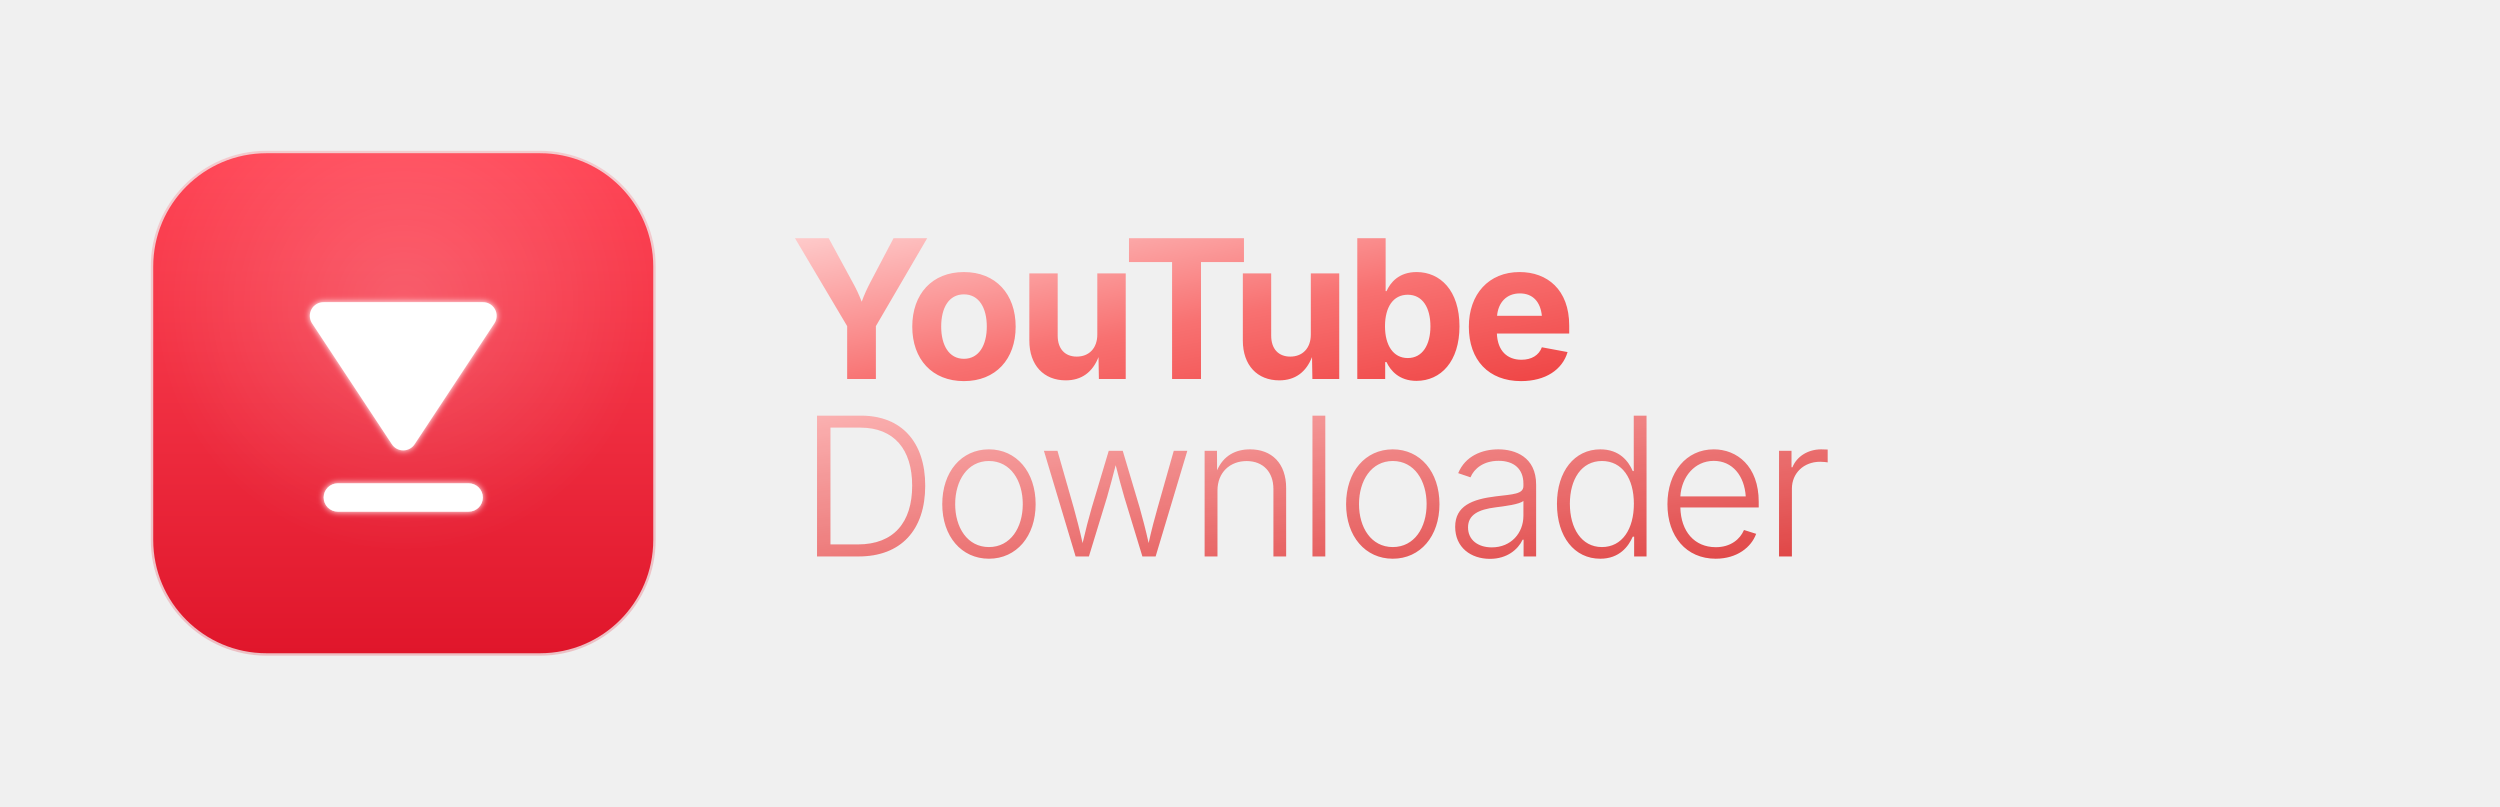
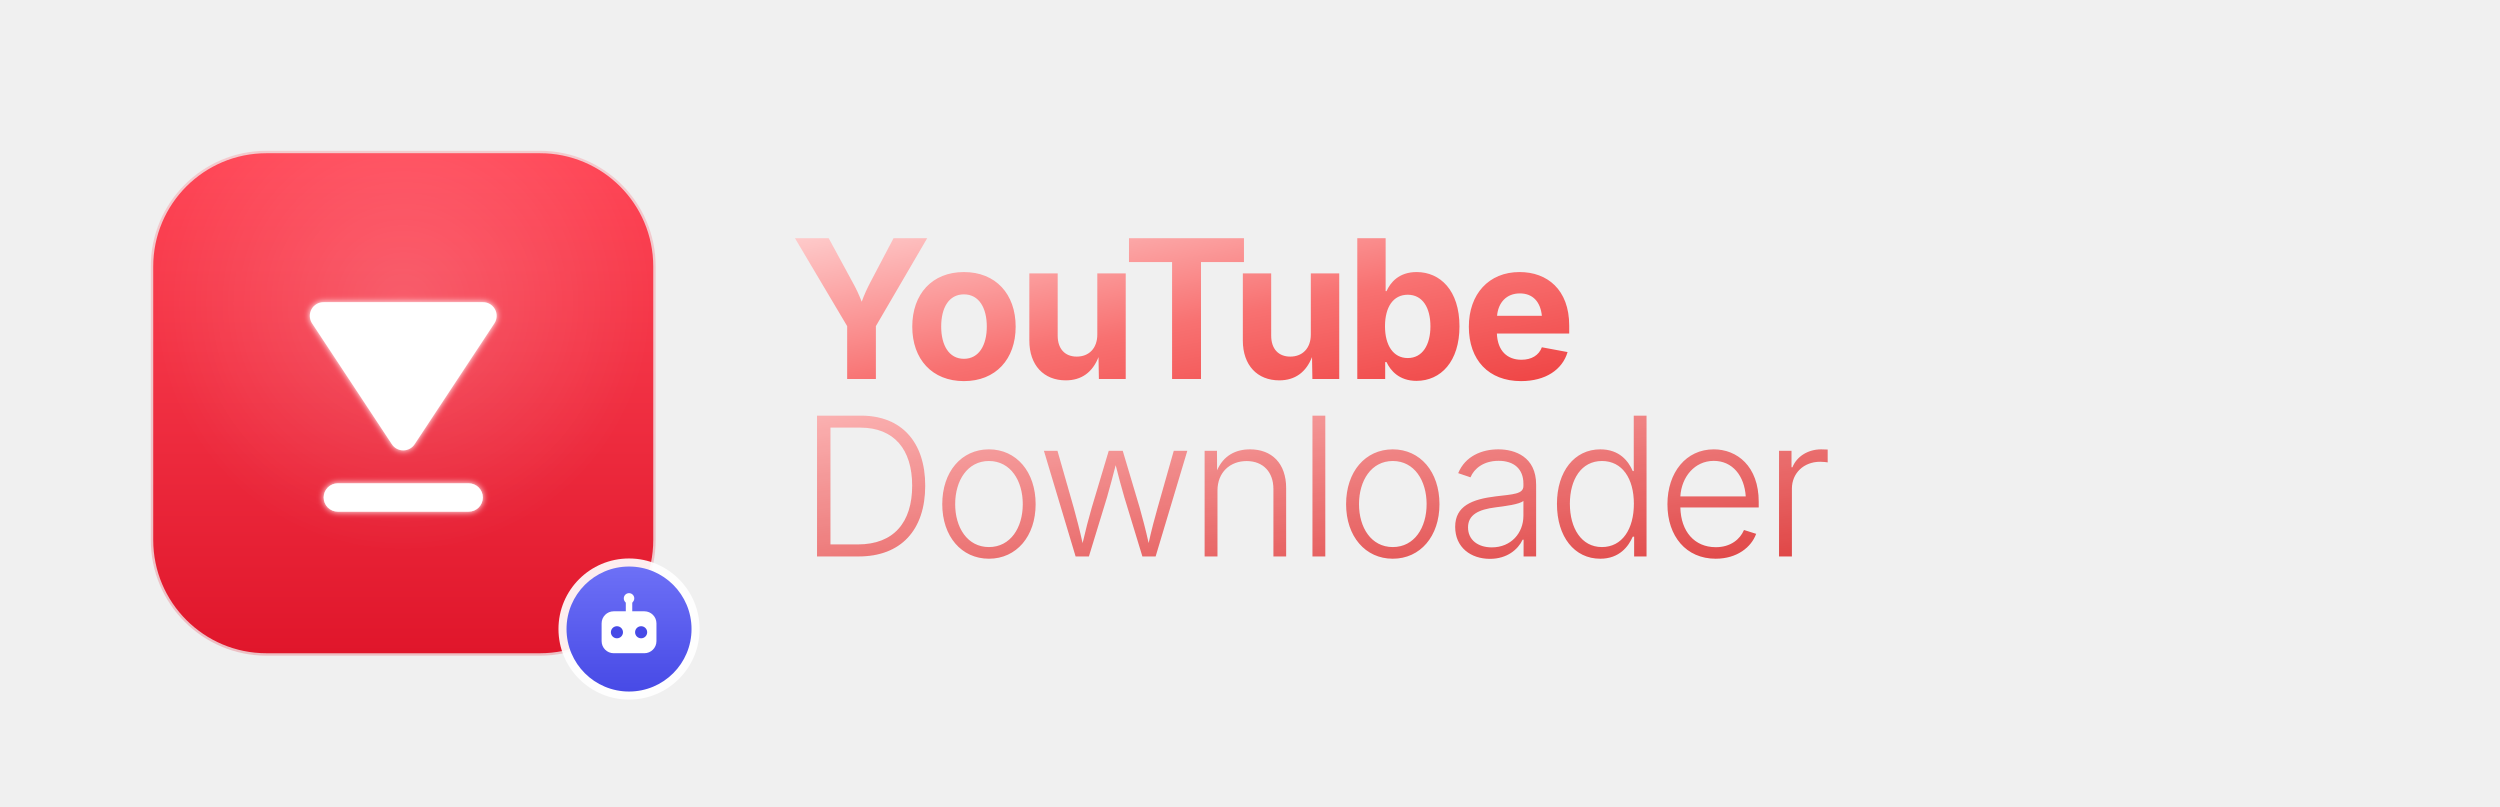
<svg xmlns="http://www.w3.org/2000/svg" viewBox="0 0 620 200" width="620" height="200" role="img" aria-label="YouTube Downloader">
  <defs>
    <linearGradient id="lgTile" x1="0" y1="0" x2="0" y2="1">
      <stop offset="0%" stop-color="#ff4757" />
      <stop offset="100%" stop-color="#e0162b" />
    </linearGradient>
    <radialGradient id="lgSheen" cx="0.5" cy="0.3" r="0.8">
      <stop offset="0%" stop-color="#ffffff" stop-opacity="0.18" />
      <stop offset="62%" stop-color="#ffffff" stop-opacity="0" />
    </radialGradient>
    <linearGradient id="lgText" x1="0" y1="0" x2="1" y2="1">
      <stop offset="0%" stop-color="#fecaca" />
      <stop offset="55%" stop-color="#f87171" />
      <stop offset="100%" stop-color="#ef4444" />
    </linearGradient>
    <linearGradient id="lgTextSoft" x1="0" y1="0" x2="1" y2="1">
      <stop offset="0%" stop-color="#fca5a5" />
      <stop offset="100%" stop-color="#dc2626" />
+     </linearGradient>
+     <linearGradient id="lgBot" x1="0" y1="0" x2="0" y2="1">
+       <stop offset="0%" stop-color="#6d70f6" />
+       <stop offset="100%" stop-color="#474ae6" />
    </linearGradient>
    <filter id="lgGlow" x="-30%" y="-30%" width="160%" height="160%">
      <feGaussianBlur stdDeviation="6" result="b" />
      <feMerge>
        <feMergeNode in="b" />
        <feMergeNode in="SourceGraphic" />
      </feMerge>
    </filter>
    <clipPath id="lgBarClip">
      <rect x="349" y="676" width="326" height="58" rx="29" />
    </clipPath>
  </defs>
  <g transform="translate(38, 38) scale(0.1211)">
    <rect x="0" y="0" width="1024" height="1024" rx="232" fill="none" stroke="url(#lgTile)" stroke-width="10" opacity="0.22">
      <animate attributeName="opacity" values="0.22;0.06;0.22" dur="3s" repeatCount="indefinite" />
    </rect>
    <rect x="0" y="0" width="1024" height="1024" rx="232" fill="url(#lgTile)" />
    <rect x="0" y="0" width="1024" height="1024" rx="232" fill="url(#lgSheen)" />
    <g filter="url(#lgGlow)">
      <g>
        <animateTransform attributeName="transform" type="translate" values="0 -14; 0 16; 0 -14" dur="1.9s" repeatCount="indefinite" calcMode="spline" keySplines="0.45 0 0.55 1; 0.45 0 0.55 1" />
        <path d="M349 305 h326 a28 28 0 0 1 24 43 l-163 247 a28 28 0 0 1 -48 0 l-163 -247 a28 28 0 0 1 24 -43 z" fill="#ffffff" />
      </g>
      <rect x="349" y="676" width="326" height="58" rx="29" fill="#ffffff" opacity="0.4" />
      <g clip-path="url(#lgBarClip)">
        <rect x="349" y="676" width="326" height="58" rx="29" fill="#ffffff">
          <animate attributeName="width" values="0;0;326;326" keyTimes="0;0.15;0.8;1" dur="1.9s" repeatCount="indefinite" />
        </rect>
      </g>
    </g>
  </g>
+   <g transform="translate(141, 141)">
+     <circle cx="15" cy="15" r="17.5" fill="#ffffff" opacity="0.92" />
+     <circle cx="15" cy="15" r="15.5" fill="url(#lgBot)" />
+     <line x1="15" y1="8.2" x2="15" y2="10.6" stroke="#ffffff" stroke-width="1.6" stroke-linecap="round" />
+     <circle cx="15" cy="7.4" r="1.3" fill="#ffffff" />
+     <rect x="8.2" y="10.6" width="13.6" height="10.4" rx="3" fill="#ffffff" />
+     <circle cx="12" cy="15.8" r="1.5" fill="#474ae6">
+       <animate attributeName="r" values="1.5;1.5;0.3;1.5;1.5" keyTimes="0;0.86;0.9;0.94;1" dur="4.4s" repeatCount="indefinite" />
+     </circle>
+     <circle cx="18" cy="15.8" r="1.5" fill="#474ae6">
+       <animate attributeName="r" values="1.5;1.5;0.3;1.5;1.5" keyTimes="0;0.86;0.9;0.94;1" dur="4.4s" repeatCount="indefinite" />
+     </circle>
+   </g>
  <g transform="translate(196, 100)">
    <text x="0" y="-6" font-family="'SF Pro Display','Inter','Segoe UI',system-ui,sans-serif" font-size="48" font-weight="700" letter-spacing="-1.5" fill="url(#lgText)">
      YouTube
      <animate attributeName="opacity" values="0;1" dur="0.8s" fill="freeze" />
    </text>
    <text x="2" y="38" font-family="'SF Pro Display','Inter','Segoe UI',system-ui,sans-serif" font-size="48" font-weight="300" letter-spacing="-1.5" fill="url(#lgTextSoft)" opacity="0.85">
      Downloader
      <animate attributeName="opacity" values="0;0.85" dur="0.8s" begin="0.25s" fill="freeze" />
    </text>
    <text x="4" y="64" font-family="'SF Pro Display','Inter','Segoe UI',system-ui,sans-serif" font-size="11.5" font-weight="400" letter-spacing="3.6" fill="#f87171" opacity="0">
-       YT-DLP · FFMPEG · YOUTUBE
-       <animate attributeName="opacity" values="0;0.65" dur="0.6s" begin="0.6s" fill="freeze" />
+       YT-DLP · FFMPEG · <tspan fill="#818cf8">DISCORD BOT</tspan>
+       <animate attributeName="opacity" values="0;0.75" dur="0.6s" begin="0.6s" fill="freeze" />
    </text>
  </g>
</svg>
